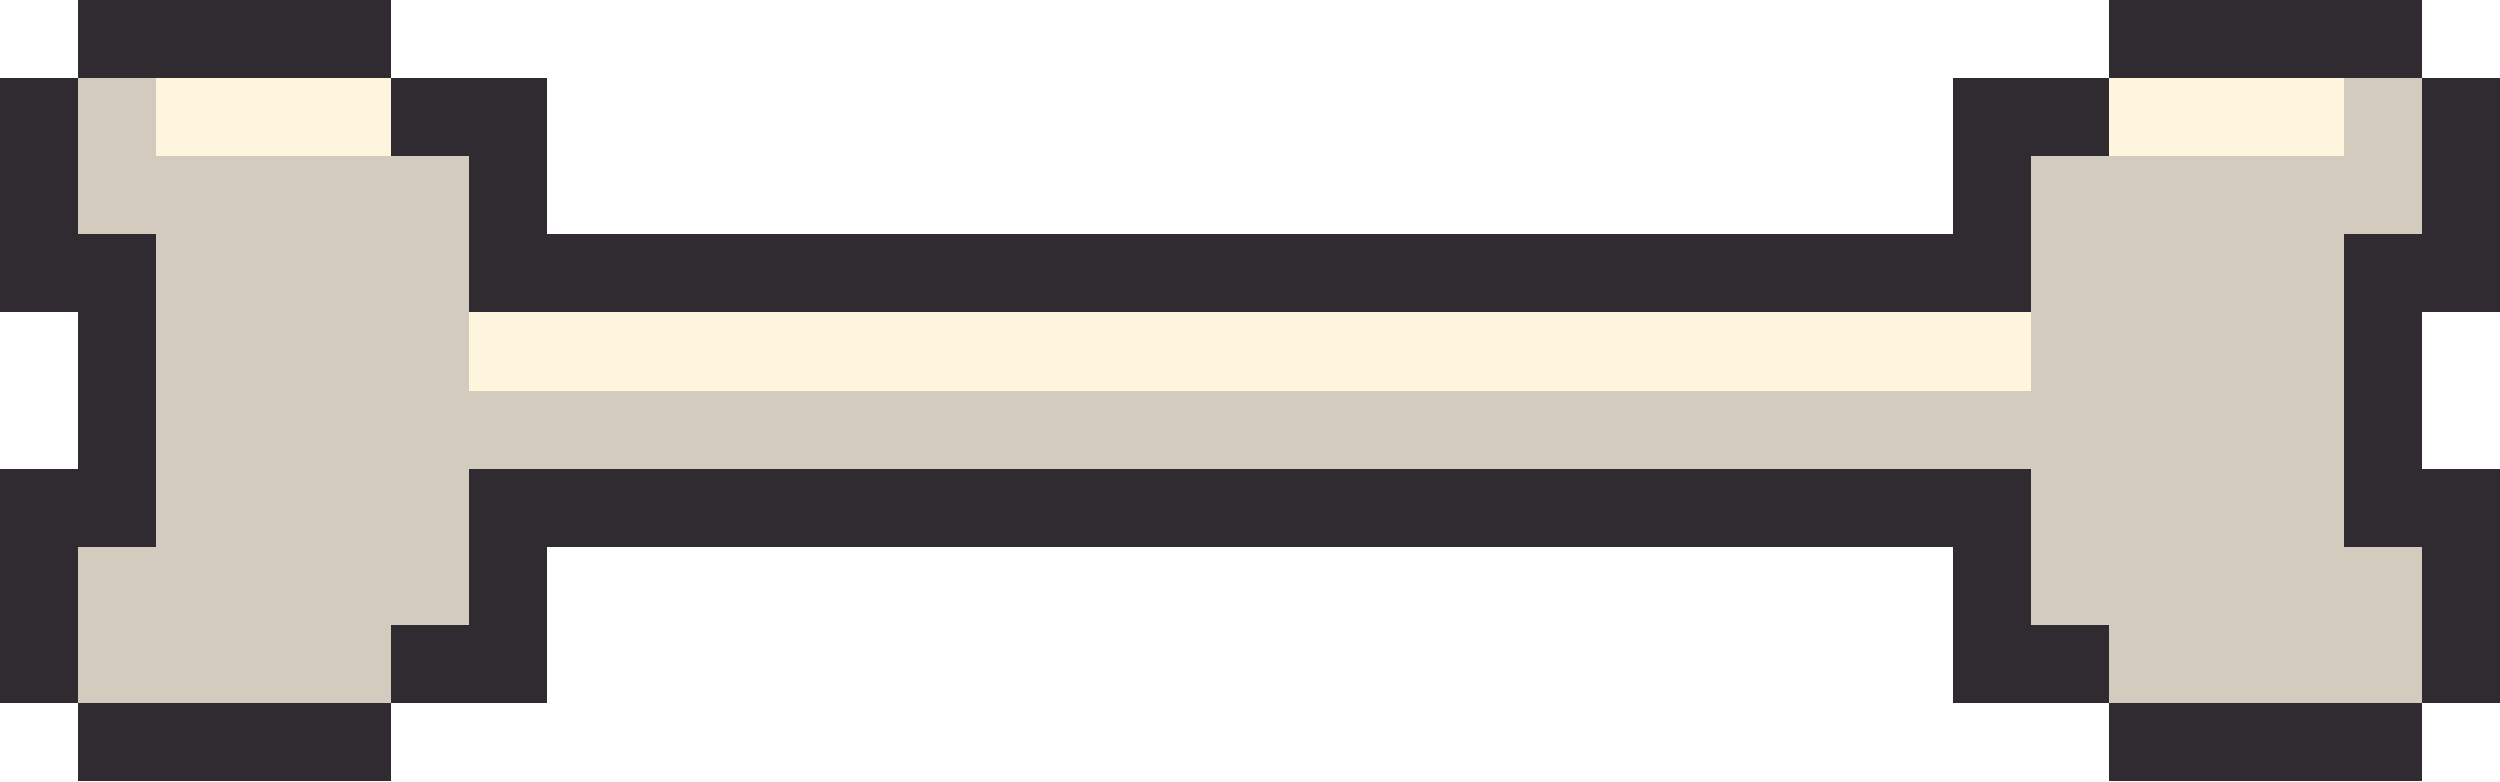
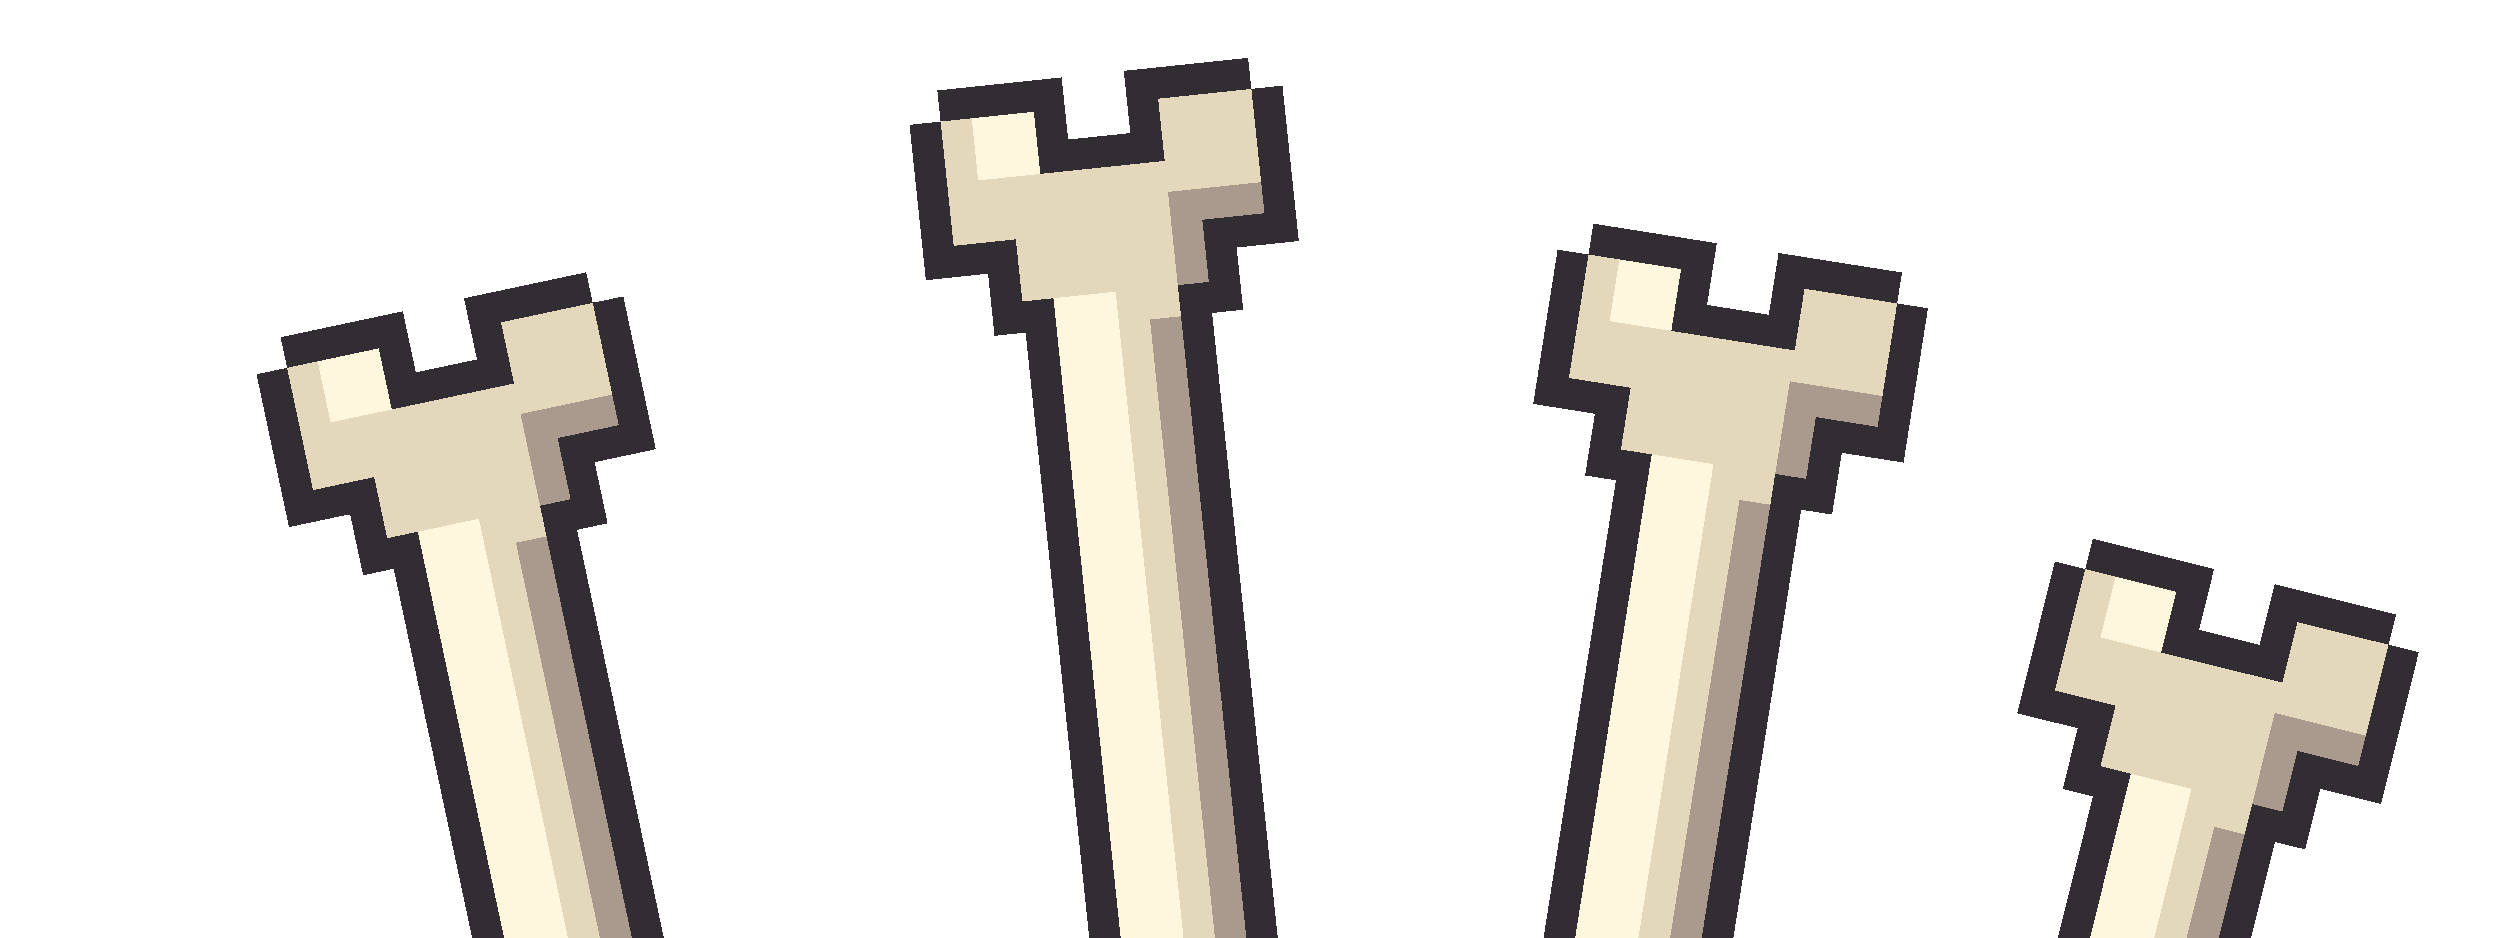
- <svg xmlns="http://www.w3.org/2000/svg" viewBox="0 0 32 10" shape-rendering="crispEdges">
-   <path fill="#302b30" d="M1 0h4v1h2v2h18V1h2V0h4v1h1v3h-1v2h1v3h-1v1h-4V9h-2V7H7v2H5v1H1V9H0V6h1V4H0V1h1z" />
-   <path fill="#d3cbbd" d="M1 1h4v1h1v2h20V2h1V1h4v2h-1v4h1v2h-4V8h-1V6H6v2H5v1H1V7h1V3H1z" />
-   <path fill="#fff4dc" d="M2 1h3v1H2zm4 3h20v1H6zm21-3h3v1h-3z" />
+ <svg xmlns="http://www.w3.org/2000/svg" viewBox="0 0 80 30" shape-rendering="crispEdges">
+   <defs>
+     <g id="stake">
+       <path fill="#322c33" d="M1 0h4v2h2V0h4v1h1v5h-2v2H9v29H3V8H2V6H0V1h1z" />
+       <path fill="#e3d7bc" d="M1 1h3v2h4V1h3v4H9v2H8v30H4V7H3V5H1z" />
+       <path fill="#fff6de" d="M2 1h2v2H2zm2 6h2v28H4z" />
+       <path fill="#aa9a8d" d="M8 4h3v1H9v2H8zm-1 4h1v29H7z" />
+     </g>
+   </defs>
+   <use href="#stake" transform="translate(8 11) rotate(-12)" />
+   <use href="#stake" transform="translate(29 3) rotate(-6)" />
+   <use href="#stake" transform="translate(50 7) rotate(9)" />
+   <use href="#stake" transform="translate(66 17) rotate(14)" />
</svg>
